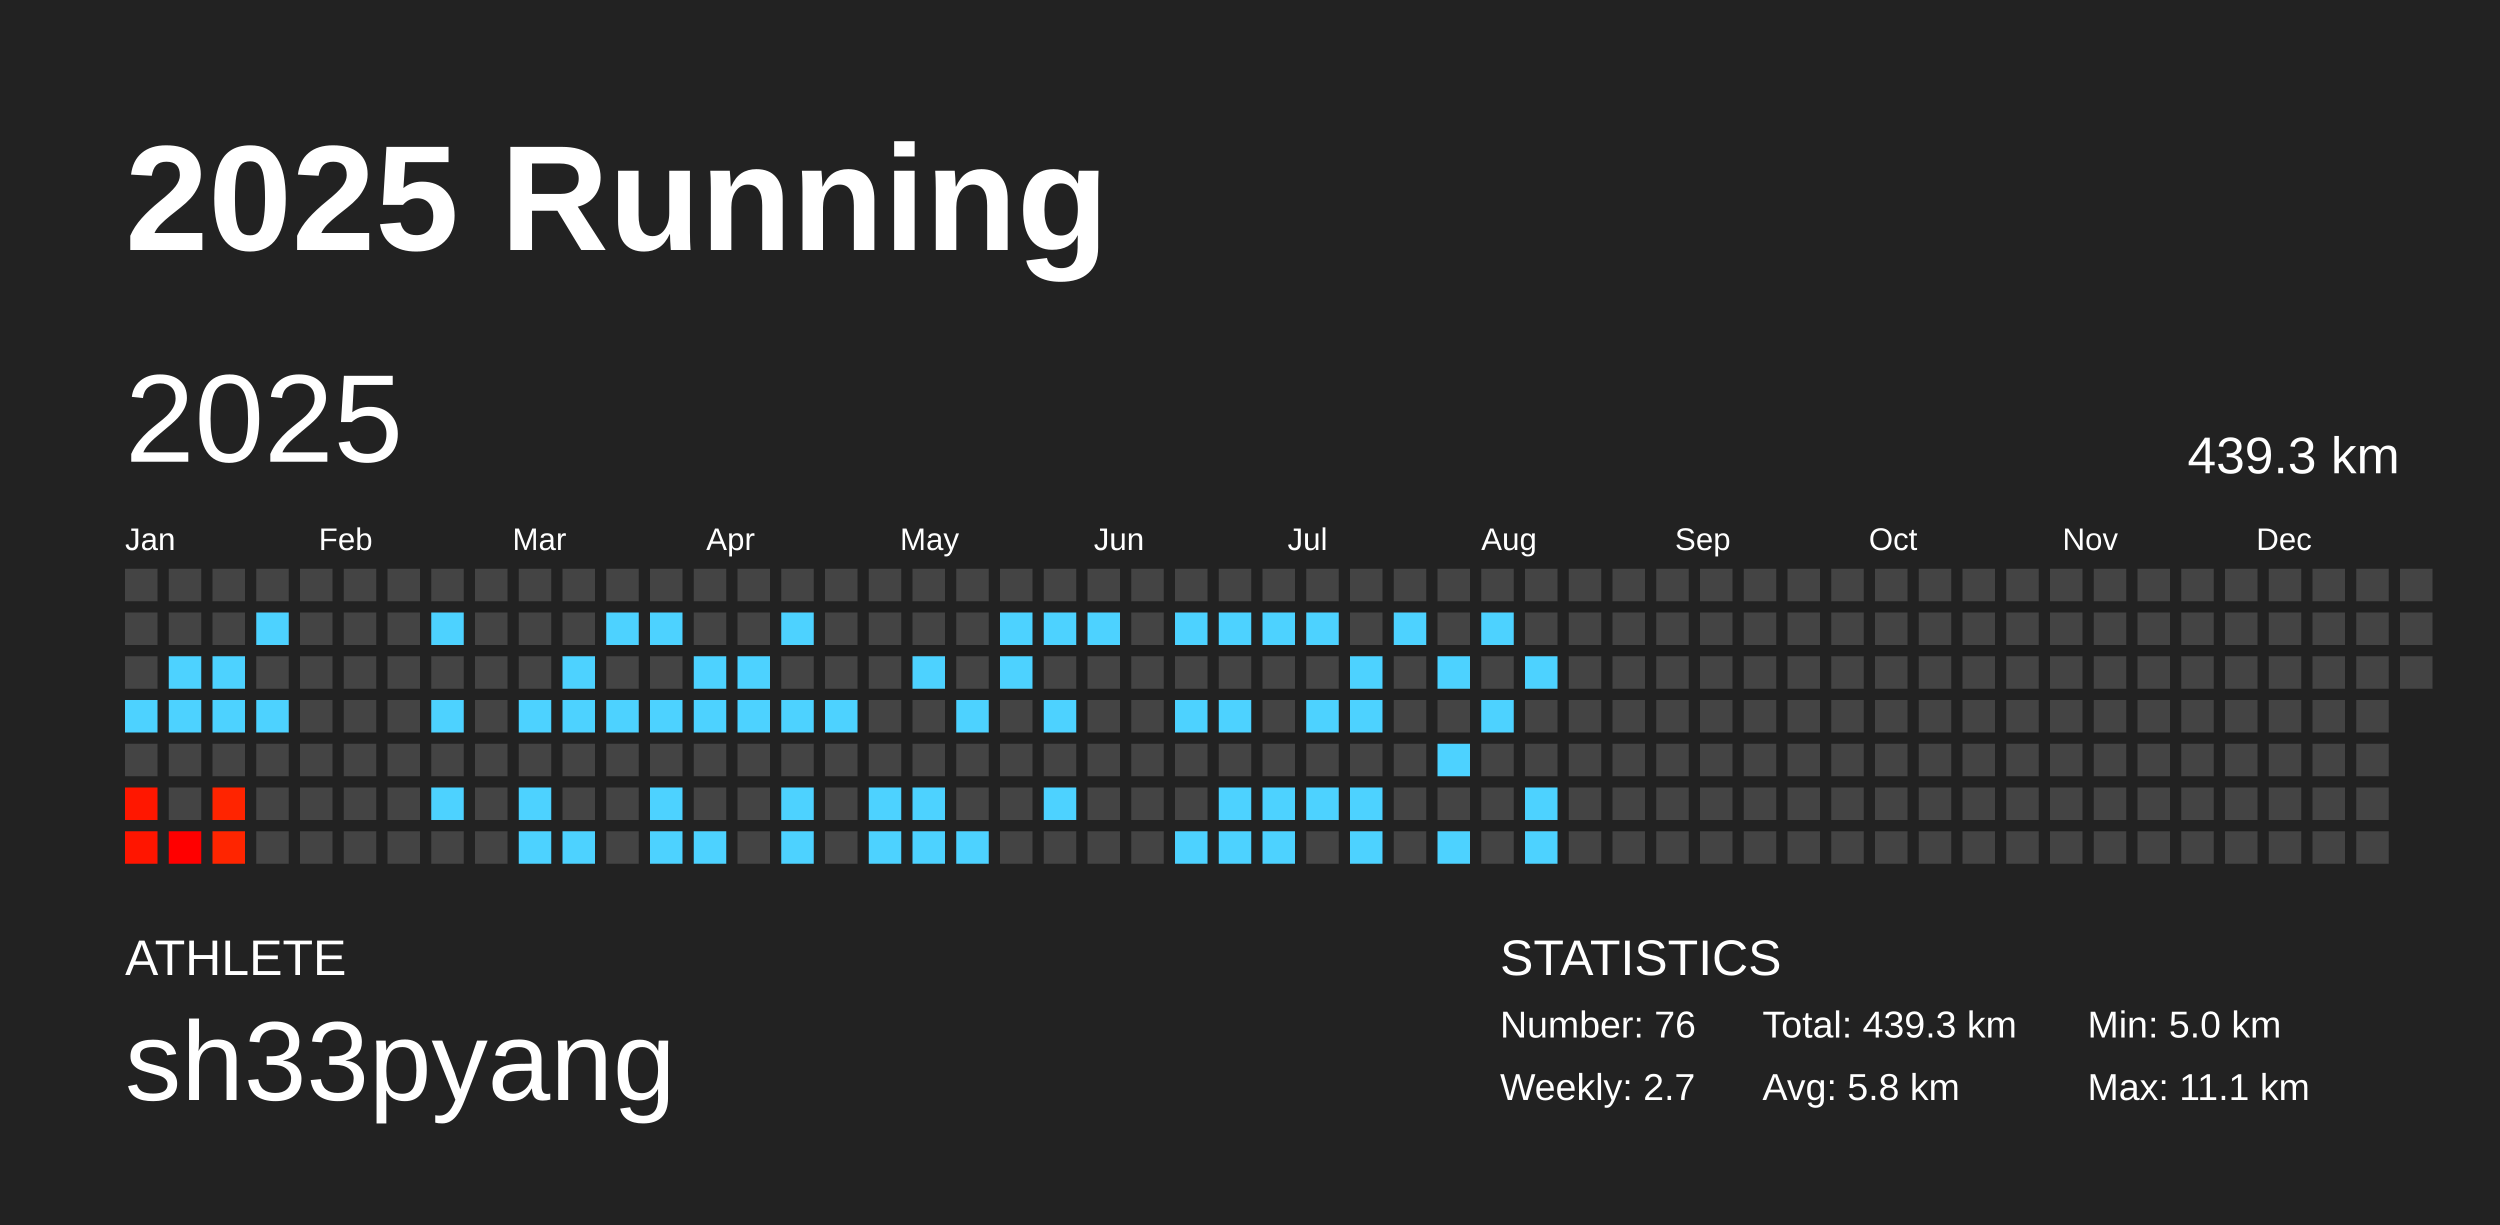
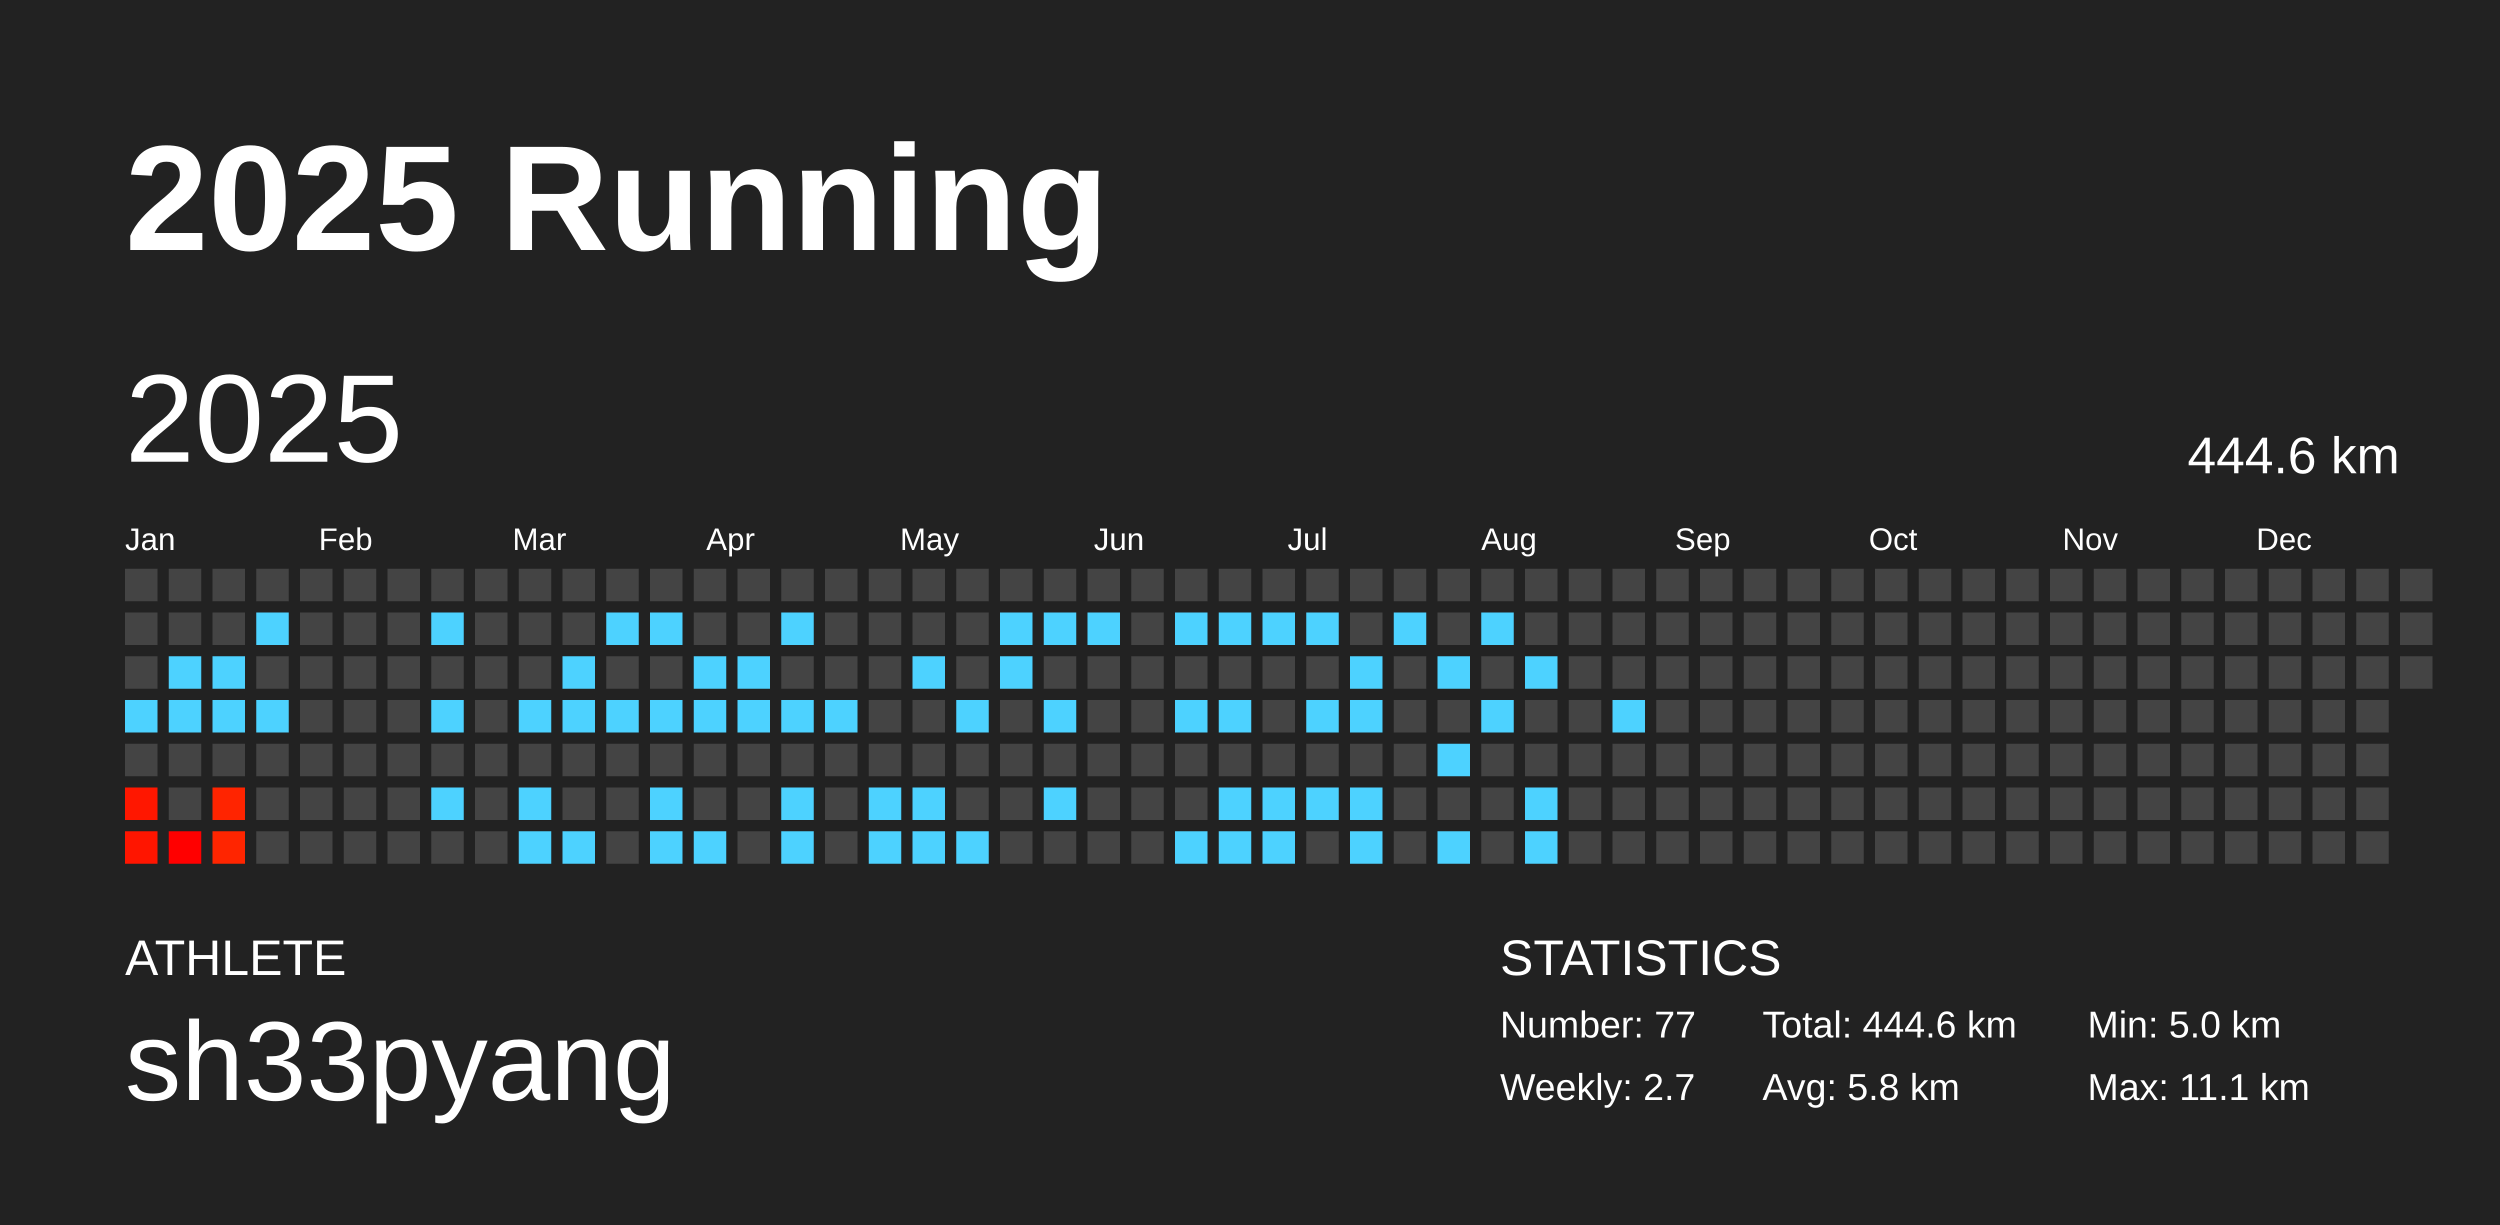
<svg xmlns="http://www.w3.org/2000/svg" baseProfile="full" height="98mm" version="1.1" viewBox="0,0,200,98" width="200mm">
  <defs />
  <rect fill="#222222" height="98" width="200" x="0" y="0" />
  <text fill="#FFFFFF" style="font-size:12px; font-family:Arial; font-weight:bold;" x="10" y="20">2025 Running</text>
  <text fill="#FFFFFF" style="font-size:4px; font-family:Arial" x="10" y="78">ATHLETE</text>
  <text fill="#FFFFFF" style="font-size:9px; font-family:Arial" x="10" y="88">sh33pyang</text>
  <text fill="#FFFFFF" style="font-size:4px; font-family:Arial" x="120" y="78">STATISTICS</text>
-   <text fill="#FFFFFF" style="font-size:3px; font-family:Arial" x="120" y="83">Number: 76</text>
+   <text fill="#FFFFFF" style="font-size:3px; font-family:Arial" x="120" y="83">Number: 77</text>
  <text fill="#FFFFFF" style="font-size:3px; font-family:Arial" x="120" y="88">Weekly: 2.7</text>
-   <text fill="#FFFFFF" style="font-size:3px; font-family:Arial" x="141" y="83">Total: 439.3 km</text>
+   <text fill="#FFFFFF" style="font-size:3px; font-family:Arial" x="141" y="83">Total: 444.6 km</text>
  <text fill="#FFFFFF" style="font-size:3px; font-family:Arial" x="141" y="88">Avg: 5.8 km</text>
  <text fill="#FFFFFF" style="font-size:3px; font-family:Arial" x="167" y="83">Min: 5.0 km</text>
  <text fill="#FFFFFF" style="font-size:3px; font-family:Arial" x="167" y="88">Max: 11.1 km</text>
  <text dominant-baseline="hanging" fill="#FFFFFF" style="font-size:10.0px; font-family:Arial;" x="10" y="30">2025</text>
-   <text dominant-baseline="hanging" fill="#FFFFFF" style="font-size:4.125px; font-family:Arial;" x="175" y="35">439.3 km</text>
+   <text dominant-baseline="hanging" fill="#FFFFFF" style="font-size:4.125px; font-family:Arial;" x="175" y="35">444.6 km</text>
  <text fill="#FFFFFF" style="font-size:2.5px; font-family:Arial" x="10.0" y="44">Jan</text>
  <text fill="#FFFFFF" style="font-size:2.5px; font-family:Arial" x="25.5" y="44">Feb</text>
  <text fill="#FFFFFF" style="font-size:2.5px; font-family:Arial" x="41.0" y="44">Mar</text>
  <text fill="#FFFFFF" style="font-size:2.5px; font-family:Arial" x="56.5" y="44">Apr</text>
  <text fill="#FFFFFF" style="font-size:2.5px; font-family:Arial" x="72.0" y="44">May</text>
  <text fill="#FFFFFF" style="font-size:2.5px; font-family:Arial" x="87.5" y="44">Jun</text>
  <text fill="#FFFFFF" style="font-size:2.5px; font-family:Arial" x="103.0" y="44">Jul</text>
  <text fill="#FFFFFF" style="font-size:2.5px; font-family:Arial" x="118.5" y="44">Aug</text>
  <text fill="#FFFFFF" style="font-size:2.5px; font-family:Arial" x="134.0" y="44">Sep</text>
  <text fill="#FFFFFF" style="font-size:2.5px; font-family:Arial" x="149.5" y="44">Oct</text>
  <text fill="#FFFFFF" style="font-size:2.5px; font-family:Arial" x="165.0" y="44">Nov</text>
  <text fill="#FFFFFF" style="font-size:2.5px; font-family:Arial" x="180.5" y="44">Dec</text>
  <rect fill="#444444" height="2.6" width="2.6" x="10.0" y="45.5" />
  <rect fill="#444444" height="2.6" width="2.6" x="10.0" y="49.0" />
  <rect fill="#444444" height="2.6" width="2.6" x="10.0" y="52.5" />
  <rect fill="#4dd2ff" height="2.6" width="2.6" x="10.0" y="56.0" />
  <rect fill="#444444" height="2.6" width="2.6" x="10.0" y="59.5" />
  <rect fill="#ff1700" height="2.6" width="2.6" x="10.0" y="63.0" />
  <rect fill="#ff1500" height="2.6" width="2.6" x="10.0" y="66.5" />
  <rect fill="#444444" height="2.6" width="2.6" x="13.5" y="45.5" />
  <rect fill="#444444" height="2.6" width="2.6" x="13.5" y="49.0" />
  <rect fill="#4dd2ff" height="2.6" width="2.6" x="13.5" y="52.5" />
  <rect fill="#4dd2ff" height="2.6" width="2.6" x="13.5" y="56.0" />
  <rect fill="#444444" height="2.6" width="2.6" x="13.5" y="59.5" />
  <rect fill="#444444" height="2.6" width="2.6" x="13.5" y="63.0" />
  <rect fill="#ff0000" height="2.6" width="2.6" x="13.5" y="66.5" />
  <rect fill="#444444" height="2.6" width="2.6" x="17.0" y="45.5" />
  <rect fill="#444444" height="2.6" width="2.6" x="17.0" y="49.0" />
  <rect fill="#4dd2ff" height="2.6" width="2.6" x="17.0" y="52.5" />
  <rect fill="#4dd2ff" height="2.6" width="2.6" x="17.0" y="56.0" />
  <rect fill="#444444" height="2.6" width="2.6" x="17.0" y="59.5" />
  <rect fill="#ff2400" height="2.6" width="2.6" x="17.0" y="63.0" />
  <rect fill="#ff2500" height="2.6" width="2.6" x="17.0" y="66.5" />
  <rect fill="#444444" height="2.6" width="2.6" x="20.5" y="45.5" />
  <rect fill="#4dd2ff" height="2.6" width="2.6" x="20.5" y="49.0" />
  <rect fill="#444444" height="2.6" width="2.6" x="20.5" y="52.5" />
  <rect fill="#4dd2ff" height="2.6" width="2.6" x="20.5" y="56.0" />
  <rect fill="#444444" height="2.6" width="2.6" x="20.5" y="59.5" />
  <rect fill="#444444" height="2.6" width="2.6" x="20.5" y="63.0" />
  <rect fill="#444444" height="2.6" width="2.6" x="20.5" y="66.5" />
  <rect fill="#444444" height="2.6" width="2.6" x="24.0" y="45.5" />
  <rect fill="#444444" height="2.6" width="2.6" x="24.0" y="49.0" />
  <rect fill="#444444" height="2.6" width="2.6" x="24.0" y="52.5" />
  <rect fill="#444444" height="2.6" width="2.6" x="24.0" y="56.0" />
  <rect fill="#444444" height="2.6" width="2.6" x="24.0" y="59.5" />
  <rect fill="#444444" height="2.6" width="2.6" x="24.0" y="63.0" />
  <rect fill="#444444" height="2.6" width="2.6" x="24.0" y="66.5" />
  <rect fill="#444444" height="2.6" width="2.6" x="27.5" y="45.5" />
  <rect fill="#444444" height="2.6" width="2.6" x="27.5" y="49.0" />
  <rect fill="#444444" height="2.6" width="2.6" x="27.5" y="52.5" />
  <rect fill="#444444" height="2.6" width="2.6" x="27.5" y="56.0" />
  <rect fill="#444444" height="2.6" width="2.6" x="27.5" y="59.5" />
  <rect fill="#444444" height="2.6" width="2.6" x="27.5" y="63.0" />
  <rect fill="#444444" height="2.6" width="2.6" x="27.5" y="66.5" />
  <rect fill="#444444" height="2.6" width="2.6" x="31.0" y="45.5" />
  <rect fill="#444444" height="2.6" width="2.6" x="31.0" y="49.0" />
  <rect fill="#444444" height="2.6" width="2.6" x="31.0" y="52.5" />
  <rect fill="#444444" height="2.6" width="2.6" x="31.0" y="56.0" />
  <rect fill="#444444" height="2.6" width="2.6" x="31.0" y="59.5" />
  <rect fill="#444444" height="2.6" width="2.6" x="31.0" y="63.0" />
  <rect fill="#444444" height="2.6" width="2.6" x="31.0" y="66.5" />
  <rect fill="#444444" height="2.6" width="2.6" x="34.5" y="45.5" />
  <rect fill="#4dd2ff" height="2.6" width="2.6" x="34.5" y="49.0" />
  <rect fill="#444444" height="2.6" width="2.6" x="34.5" y="52.5" />
  <rect fill="#4dd2ff" height="2.6" width="2.6" x="34.5" y="56.0" />
  <rect fill="#444444" height="2.6" width="2.6" x="34.5" y="59.5" />
  <rect fill="#4dd2ff" height="2.6" width="2.6" x="34.5" y="63.0" />
  <rect fill="#444444" height="2.6" width="2.6" x="34.5" y="66.5" />
  <rect fill="#444444" height="2.6" width="2.6" x="38.0" y="45.5" />
  <rect fill="#444444" height="2.6" width="2.6" x="38.0" y="49.0" />
  <rect fill="#444444" height="2.6" width="2.6" x="38.0" y="52.5" />
  <rect fill="#444444" height="2.6" width="2.6" x="38.0" y="56.0" />
  <rect fill="#444444" height="2.6" width="2.6" x="38.0" y="59.5" />
  <rect fill="#444444" height="2.6" width="2.6" x="38.0" y="63.0" />
  <rect fill="#444444" height="2.6" width="2.6" x="38.0" y="66.5" />
  <rect fill="#444444" height="2.6" width="2.6" x="41.5" y="45.5" />
  <rect fill="#444444" height="2.6" width="2.6" x="41.5" y="49.0" />
  <rect fill="#444444" height="2.6" width="2.6" x="41.5" y="52.5" />
  <rect fill="#4dd2ff" height="2.6" width="2.6" x="41.5" y="56.0" />
  <rect fill="#444444" height="2.6" width="2.6" x="41.5" y="59.5" />
  <rect fill="#4dd2ff" height="2.6" width="2.6" x="41.5" y="63.0" />
  <rect fill="#4dd2ff" height="2.6" width="2.6" x="41.5" y="66.5" />
  <rect fill="#444444" height="2.6" width="2.6" x="45.0" y="45.5" />
  <rect fill="#444444" height="2.6" width="2.6" x="45.0" y="49.0" />
  <rect fill="#4dd2ff" height="2.6" width="2.6" x="45.0" y="52.5" />
  <rect fill="#4dd2ff" height="2.6" width="2.6" x="45.0" y="56.0" />
  <rect fill="#444444" height="2.6" width="2.6" x="45.0" y="59.5" />
  <rect fill="#444444" height="2.6" width="2.6" x="45.0" y="63.0" />
  <rect fill="#4dd2ff" height="2.6" width="2.6" x="45.0" y="66.5" />
  <rect fill="#444444" height="2.6" width="2.6" x="48.5" y="45.5" />
  <rect fill="#4dd2ff" height="2.6" width="2.6" x="48.5" y="49.0" />
  <rect fill="#444444" height="2.6" width="2.6" x="48.5" y="52.5" />
  <rect fill="#4dd2ff" height="2.6" width="2.6" x="48.5" y="56.0" />
  <rect fill="#444444" height="2.6" width="2.6" x="48.5" y="59.5" />
  <rect fill="#444444" height="2.6" width="2.6" x="48.5" y="63.0" />
  <rect fill="#444444" height="2.6" width="2.6" x="48.5" y="66.5" />
  <rect fill="#444444" height="2.6" width="2.6" x="52.0" y="45.5" />
  <rect fill="#4dd2ff" height="2.6" width="2.6" x="52.0" y="49.0" />
  <rect fill="#444444" height="2.6" width="2.6" x="52.0" y="52.5" />
  <rect fill="#4dd2ff" height="2.6" width="2.6" x="52.0" y="56.0" />
  <rect fill="#444444" height="2.6" width="2.6" x="52.0" y="59.5" />
  <rect fill="#4dd2ff" height="2.6" width="2.6" x="52.0" y="63.0" />
  <rect fill="#4dd2ff" height="2.6" width="2.6" x="52.0" y="66.5" />
  <rect fill="#444444" height="2.6" width="2.6" x="55.5" y="45.5" />
  <rect fill="#444444" height="2.6" width="2.6" x="55.5" y="49.0" />
  <rect fill="#4dd2ff" height="2.6" width="2.6" x="55.5" y="52.5" />
  <rect fill="#4dd2ff" height="2.6" width="2.6" x="55.5" y="56.0" />
  <rect fill="#444444" height="2.6" width="2.6" x="55.5" y="59.5" />
  <rect fill="#444444" height="2.6" width="2.6" x="55.5" y="63.0" />
  <rect fill="#4dd2ff" height="2.6" width="2.6" x="55.5" y="66.5" />
  <rect fill="#444444" height="2.6" width="2.6" x="59.0" y="45.5" />
  <rect fill="#444444" height="2.6" width="2.6" x="59.0" y="49.0" />
  <rect fill="#4dd2ff" height="2.6" width="2.6" x="59.0" y="52.5" />
  <rect fill="#4dd2ff" height="2.6" width="2.6" x="59.0" y="56.0" />
  <rect fill="#444444" height="2.6" width="2.6" x="59.0" y="59.5" />
  <rect fill="#444444" height="2.6" width="2.6" x="59.0" y="63.0" />
  <rect fill="#444444" height="2.6" width="2.6" x="59.0" y="66.5" />
  <rect fill="#444444" height="2.6" width="2.6" x="62.5" y="45.5" />
  <rect fill="#4dd2ff" height="2.6" width="2.6" x="62.5" y="49.0" />
  <rect fill="#444444" height="2.6" width="2.6" x="62.5" y="52.5" />
  <rect fill="#4dd2ff" height="2.6" width="2.6" x="62.5" y="56.0" />
  <rect fill="#444444" height="2.6" width="2.6" x="62.5" y="59.5" />
  <rect fill="#4dd2ff" height="2.6" width="2.6" x="62.5" y="63.0" />
  <rect fill="#4dd2ff" height="2.6" width="2.6" x="62.5" y="66.5" />
  <rect fill="#444444" height="2.6" width="2.6" x="66.0" y="45.5" />
  <rect fill="#444444" height="2.6" width="2.6" x="66.0" y="49.0" />
  <rect fill="#444444" height="2.6" width="2.6" x="66.0" y="52.5" />
  <rect fill="#4dd2ff" height="2.6" width="2.6" x="66.0" y="56.0" />
  <rect fill="#444444" height="2.6" width="2.6" x="66.0" y="59.5" />
  <rect fill="#444444" height="2.6" width="2.6" x="66.0" y="63.0" />
  <rect fill="#444444" height="2.6" width="2.6" x="66.0" y="66.5" />
  <rect fill="#444444" height="2.6" width="2.6" x="69.5" y="45.5" />
  <rect fill="#444444" height="2.6" width="2.6" x="69.5" y="49.0" />
  <rect fill="#444444" height="2.6" width="2.6" x="69.5" y="52.5" />
  <rect fill="#444444" height="2.6" width="2.6" x="69.5" y="56.0" />
  <rect fill="#444444" height="2.6" width="2.6" x="69.5" y="59.5" />
  <rect fill="#4dd2ff" height="2.6" width="2.6" x="69.5" y="63.0" />
  <rect fill="#4dd2ff" height="2.6" width="2.6" x="69.5" y="66.5" />
  <rect fill="#444444" height="2.6" width="2.6" x="73.0" y="45.5" />
  <rect fill="#444444" height="2.6" width="2.6" x="73.0" y="49.0" />
  <rect fill="#4dd2ff" height="2.6" width="2.6" x="73.0" y="52.5" />
  <rect fill="#444444" height="2.6" width="2.6" x="73.0" y="56.0" />
  <rect fill="#444444" height="2.6" width="2.6" x="73.0" y="59.5" />
  <rect fill="#4dd2ff" height="2.6" width="2.6" x="73.0" y="63.0" />
  <rect fill="#4dd2ff" height="2.6" width="2.6" x="73.0" y="66.5" />
  <rect fill="#444444" height="2.6" width="2.6" x="76.5" y="45.5" />
  <rect fill="#444444" height="2.6" width="2.6" x="76.5" y="49.0" />
  <rect fill="#444444" height="2.6" width="2.6" x="76.5" y="52.5" />
  <rect fill="#4dd2ff" height="2.6" width="2.6" x="76.5" y="56.0" />
  <rect fill="#444444" height="2.6" width="2.6" x="76.5" y="59.5" />
  <rect fill="#444444" height="2.6" width="2.6" x="76.5" y="63.0" />
  <rect fill="#4dd2ff" height="2.6" width="2.6" x="76.5" y="66.5" />
  <rect fill="#444444" height="2.6" width="2.6" x="80.0" y="45.5" />
  <rect fill="#4dd2ff" height="2.6" width="2.6" x="80.0" y="49.0" />
  <rect fill="#4dd2ff" height="2.6" width="2.6" x="80.0" y="52.5" />
  <rect fill="#444444" height="2.6" width="2.6" x="80.0" y="56.0" />
  <rect fill="#444444" height="2.6" width="2.6" x="80.0" y="59.5" />
  <rect fill="#444444" height="2.6" width="2.6" x="80.0" y="63.0" />
  <rect fill="#444444" height="2.6" width="2.6" x="80.0" y="66.5" />
  <rect fill="#444444" height="2.6" width="2.6" x="83.5" y="45.5" />
  <rect fill="#4dd2ff" height="2.6" width="2.6" x="83.5" y="49.0" />
  <rect fill="#444444" height="2.6" width="2.6" x="83.5" y="52.5" />
  <rect fill="#4dd2ff" height="2.6" width="2.6" x="83.5" y="56.0" />
  <rect fill="#444444" height="2.6" width="2.6" x="83.5" y="59.5" />
  <rect fill="#4dd2ff" height="2.6" width="2.6" x="83.5" y="63.0" />
  <rect fill="#444444" height="2.6" width="2.6" x="83.5" y="66.5" />
  <rect fill="#444444" height="2.6" width="2.6" x="87.0" y="45.5" />
  <rect fill="#4dd2ff" height="2.6" width="2.6" x="87.0" y="49.0" />
  <rect fill="#444444" height="2.6" width="2.6" x="87.0" y="52.5" />
  <rect fill="#444444" height="2.6" width="2.6" x="87.0" y="56.0" />
  <rect fill="#444444" height="2.6" width="2.6" x="87.0" y="59.5" />
  <rect fill="#444444" height="2.6" width="2.6" x="87.0" y="63.0" />
  <rect fill="#444444" height="2.6" width="2.6" x="87.0" y="66.5" />
  <rect fill="#444444" height="2.6" width="2.6" x="90.5" y="45.5" />
  <rect fill="#444444" height="2.6" width="2.6" x="90.5" y="49.0" />
  <rect fill="#444444" height="2.6" width="2.6" x="90.5" y="52.5" />
  <rect fill="#444444" height="2.6" width="2.6" x="90.5" y="56.0" />
  <rect fill="#444444" height="2.6" width="2.6" x="90.5" y="59.5" />
  <rect fill="#444444" height="2.6" width="2.6" x="90.5" y="63.0" />
  <rect fill="#444444" height="2.6" width="2.6" x="90.5" y="66.5" />
  <rect fill="#444444" height="2.6" width="2.6" x="94.0" y="45.5" />
  <rect fill="#4dd2ff" height="2.6" width="2.6" x="94.0" y="49.0" />
  <rect fill="#444444" height="2.6" width="2.6" x="94.0" y="52.5" />
  <rect fill="#4dd2ff" height="2.6" width="2.6" x="94.0" y="56.0" />
  <rect fill="#444444" height="2.6" width="2.6" x="94.0" y="59.5" />
  <rect fill="#444444" height="2.6" width="2.6" x="94.0" y="63.0" />
  <rect fill="#4dd2ff" height="2.6" width="2.6" x="94.0" y="66.5" />
  <rect fill="#444444" height="2.6" width="2.6" x="97.5" y="45.5" />
  <rect fill="#4dd2ff" height="2.6" width="2.6" x="97.5" y="49.0" />
  <rect fill="#444444" height="2.6" width="2.6" x="97.5" y="52.5" />
  <rect fill="#4dd2ff" height="2.6" width="2.6" x="97.5" y="56.0" />
  <rect fill="#444444" height="2.6" width="2.6" x="97.5" y="59.5" />
  <rect fill="#4dd2ff" height="2.6" width="2.6" x="97.5" y="63.0" />
  <rect fill="#4dd2ff" height="2.6" width="2.6" x="97.5" y="66.5" />
  <rect fill="#444444" height="2.6" width="2.6" x="101.0" y="45.5" />
  <rect fill="#4dd2ff" height="2.6" width="2.6" x="101.0" y="49.0" />
  <rect fill="#444444" height="2.6" width="2.6" x="101.0" y="52.5" />
  <rect fill="#444444" height="2.6" width="2.6" x="101.0" y="56.0" />
  <rect fill="#444444" height="2.6" width="2.6" x="101.0" y="59.5" />
  <rect fill="#4dd2ff" height="2.6" width="2.6" x="101.0" y="63.0" />
  <rect fill="#4dd2ff" height="2.6" width="2.6" x="101.0" y="66.5" />
  <rect fill="#444444" height="2.6" width="2.6" x="104.5" y="45.5" />
  <rect fill="#4dd2ff" height="2.6" width="2.6" x="104.5" y="49.0" />
  <rect fill="#444444" height="2.6" width="2.6" x="104.5" y="52.5" />
  <rect fill="#4dd2ff" height="2.6" width="2.6" x="104.5" y="56.0" />
  <rect fill="#444444" height="2.6" width="2.6" x="104.5" y="59.5" />
  <rect fill="#4dd2ff" height="2.6" width="2.6" x="104.5" y="63.0" />
  <rect fill="#444444" height="2.6" width="2.6" x="104.5" y="66.5" />
  <rect fill="#444444" height="2.6" width="2.6" x="108.0" y="45.5" />
  <rect fill="#444444" height="2.6" width="2.6" x="108.0" y="49.0" />
  <rect fill="#4dd2ff" height="2.6" width="2.6" x="108.0" y="52.5" />
  <rect fill="#4dd2ff" height="2.6" width="2.6" x="108.0" y="56.0" />
  <rect fill="#444444" height="2.6" width="2.6" x="108.0" y="59.5" />
  <rect fill="#4dd2ff" height="2.6" width="2.6" x="108.0" y="63.0" />
  <rect fill="#4dd2ff" height="2.6" width="2.6" x="108.0" y="66.5" />
  <rect fill="#444444" height="2.6" width="2.6" x="111.5" y="45.5" />
  <rect fill="#4dd2ff" height="2.6" width="2.6" x="111.5" y="49.0" />
  <rect fill="#444444" height="2.6" width="2.6" x="111.5" y="52.5" />
  <rect fill="#444444" height="2.6" width="2.6" x="111.5" y="56.0" />
  <rect fill="#444444" height="2.6" width="2.6" x="111.5" y="59.5" />
  <rect fill="#444444" height="2.6" width="2.6" x="111.5" y="63.0" />
  <rect fill="#444444" height="2.6" width="2.6" x="111.5" y="66.5" />
  <rect fill="#444444" height="2.6" width="2.6" x="115.0" y="45.5" />
  <rect fill="#444444" height="2.6" width="2.6" x="115.0" y="49.0" />
  <rect fill="#4dd2ff" height="2.6" width="2.6" x="115.0" y="52.5" />
  <rect fill="#444444" height="2.6" width="2.6" x="115.0" y="56.0" />
  <rect fill="#4dd2ff" height="2.6" width="2.6" x="115.0" y="59.5" />
  <rect fill="#444444" height="2.6" width="2.6" x="115.0" y="63.0" />
  <rect fill="#4dd2ff" height="2.6" width="2.6" x="115.0" y="66.5" />
  <rect fill="#444444" height="2.6" width="2.6" x="118.5" y="45.5" />
  <rect fill="#4dd2ff" height="2.6" width="2.6" x="118.5" y="49.0" />
  <rect fill="#444444" height="2.6" width="2.6" x="118.5" y="52.5" />
  <rect fill="#4dd2ff" height="2.6" width="2.6" x="118.5" y="56.0" />
  <rect fill="#444444" height="2.6" width="2.6" x="118.5" y="59.5" />
  <rect fill="#444444" height="2.6" width="2.6" x="118.5" y="63.0" />
  <rect fill="#444444" height="2.6" width="2.6" x="118.5" y="66.5" />
  <rect fill="#444444" height="2.6" width="2.6" x="122.0" y="45.5" />
  <rect fill="#444444" height="2.6" width="2.6" x="122.0" y="49.0" />
  <rect fill="#4dd2ff" height="2.6" width="2.6" x="122.0" y="52.5" />
  <rect fill="#444444" height="2.6" width="2.6" x="122.0" y="56.0" />
  <rect fill="#444444" height="2.6" width="2.6" x="122.0" y="59.5" />
  <rect fill="#4dd2ff" height="2.6" width="2.6" x="122.0" y="63.0" />
  <rect fill="#4dd2ff" height="2.6" width="2.6" x="122.0" y="66.5" />
  <rect fill="#444444" height="2.6" width="2.6" x="125.5" y="45.5" />
  <rect fill="#444444" height="2.6" width="2.6" x="125.5" y="49.0" />
  <rect fill="#444444" height="2.6" width="2.6" x="125.5" y="52.5" />
  <rect fill="#444444" height="2.6" width="2.6" x="125.5" y="56.0" />
  <rect fill="#444444" height="2.6" width="2.6" x="125.5" y="59.5" />
  <rect fill="#444444" height="2.6" width="2.6" x="125.5" y="63.0" />
  <rect fill="#444444" height="2.6" width="2.6" x="125.5" y="66.5" />
  <rect fill="#444444" height="2.6" width="2.6" x="129.0" y="45.5" />
  <rect fill="#444444" height="2.6" width="2.6" x="129.0" y="49.0" />
  <rect fill="#444444" height="2.6" width="2.6" x="129.0" y="52.5" />
-   <rect fill="#444444" height="2.6" width="2.6" x="129.0" y="56.0" />
+   <rect fill="#4dd2ff" height="2.6" width="2.6" x="129.0" y="56.0" />
  <rect fill="#444444" height="2.6" width="2.6" x="129.0" y="59.5" />
  <rect fill="#444444" height="2.6" width="2.6" x="129.0" y="63.0" />
  <rect fill="#444444" height="2.6" width="2.6" x="129.0" y="66.5" />
  <rect fill="#444444" height="2.6" width="2.6" x="132.5" y="45.5" />
  <rect fill="#444444" height="2.6" width="2.6" x="132.5" y="49.0" />
  <rect fill="#444444" height="2.6" width="2.6" x="132.5" y="52.5" />
  <rect fill="#444444" height="2.6" width="2.6" x="132.5" y="56.0" />
  <rect fill="#444444" height="2.6" width="2.6" x="132.5" y="59.5" />
  <rect fill="#444444" height="2.6" width="2.6" x="132.5" y="63.0" />
  <rect fill="#444444" height="2.6" width="2.6" x="132.5" y="66.5" />
  <rect fill="#444444" height="2.6" width="2.6" x="136.0" y="45.5" />
  <rect fill="#444444" height="2.6" width="2.6" x="136.0" y="49.0" />
  <rect fill="#444444" height="2.6" width="2.6" x="136.0" y="52.5" />
  <rect fill="#444444" height="2.6" width="2.6" x="136.0" y="56.0" />
  <rect fill="#444444" height="2.6" width="2.6" x="136.0" y="59.5" />
  <rect fill="#444444" height="2.6" width="2.6" x="136.0" y="63.0" />
  <rect fill="#444444" height="2.6" width="2.6" x="136.0" y="66.5" />
  <rect fill="#444444" height="2.6" width="2.6" x="139.5" y="45.5" />
  <rect fill="#444444" height="2.6" width="2.6" x="139.5" y="49.0" />
  <rect fill="#444444" height="2.6" width="2.6" x="139.5" y="52.5" />
  <rect fill="#444444" height="2.6" width="2.6" x="139.5" y="56.0" />
  <rect fill="#444444" height="2.6" width="2.6" x="139.5" y="59.5" />
  <rect fill="#444444" height="2.6" width="2.6" x="139.5" y="63.0" />
  <rect fill="#444444" height="2.6" width="2.6" x="139.5" y="66.5" />
  <rect fill="#444444" height="2.6" width="2.6" x="143.0" y="45.5" />
  <rect fill="#444444" height="2.6" width="2.6" x="143.0" y="49.0" />
  <rect fill="#444444" height="2.6" width="2.6" x="143.0" y="52.5" />
  <rect fill="#444444" height="2.6" width="2.6" x="143.0" y="56.0" />
  <rect fill="#444444" height="2.6" width="2.6" x="143.0" y="59.5" />
  <rect fill="#444444" height="2.6" width="2.6" x="143.0" y="63.0" />
  <rect fill="#444444" height="2.6" width="2.6" x="143.0" y="66.5" />
  <rect fill="#444444" height="2.6" width="2.6" x="146.5" y="45.5" />
  <rect fill="#444444" height="2.6" width="2.6" x="146.5" y="49.0" />
  <rect fill="#444444" height="2.6" width="2.6" x="146.5" y="52.5" />
  <rect fill="#444444" height="2.6" width="2.6" x="146.5" y="56.0" />
  <rect fill="#444444" height="2.6" width="2.6" x="146.5" y="59.5" />
  <rect fill="#444444" height="2.6" width="2.6" x="146.5" y="63.0" />
  <rect fill="#444444" height="2.6" width="2.6" x="146.5" y="66.5" />
  <rect fill="#444444" height="2.6" width="2.6" x="150.0" y="45.5" />
  <rect fill="#444444" height="2.6" width="2.6" x="150.0" y="49.0" />
  <rect fill="#444444" height="2.6" width="2.6" x="150.0" y="52.5" />
  <rect fill="#444444" height="2.6" width="2.6" x="150.0" y="56.0" />
  <rect fill="#444444" height="2.6" width="2.6" x="150.0" y="59.5" />
  <rect fill="#444444" height="2.6" width="2.6" x="150.0" y="63.0" />
  <rect fill="#444444" height="2.6" width="2.6" x="150.0" y="66.5" />
  <rect fill="#444444" height="2.6" width="2.6" x="153.5" y="45.5" />
  <rect fill="#444444" height="2.6" width="2.6" x="153.5" y="49.0" />
  <rect fill="#444444" height="2.6" width="2.6" x="153.5" y="52.5" />
  <rect fill="#444444" height="2.6" width="2.6" x="153.5" y="56.0" />
  <rect fill="#444444" height="2.6" width="2.6" x="153.5" y="59.5" />
  <rect fill="#444444" height="2.6" width="2.6" x="153.5" y="63.0" />
  <rect fill="#444444" height="2.6" width="2.6" x="153.5" y="66.5" />
  <rect fill="#444444" height="2.6" width="2.6" x="157.0" y="45.5" />
  <rect fill="#444444" height="2.6" width="2.6" x="157.0" y="49.0" />
  <rect fill="#444444" height="2.6" width="2.6" x="157.0" y="52.5" />
  <rect fill="#444444" height="2.6" width="2.6" x="157.0" y="56.0" />
  <rect fill="#444444" height="2.6" width="2.6" x="157.0" y="59.5" />
  <rect fill="#444444" height="2.6" width="2.6" x="157.0" y="63.0" />
  <rect fill="#444444" height="2.6" width="2.6" x="157.0" y="66.5" />
  <rect fill="#444444" height="2.6" width="2.6" x="160.5" y="45.5" />
  <rect fill="#444444" height="2.6" width="2.6" x="160.5" y="49.0" />
  <rect fill="#444444" height="2.6" width="2.6" x="160.5" y="52.5" />
  <rect fill="#444444" height="2.6" width="2.6" x="160.5" y="56.0" />
  <rect fill="#444444" height="2.6" width="2.6" x="160.5" y="59.5" />
  <rect fill="#444444" height="2.6" width="2.6" x="160.5" y="63.0" />
  <rect fill="#444444" height="2.6" width="2.6" x="160.5" y="66.5" />
  <rect fill="#444444" height="2.6" width="2.6" x="164.0" y="45.5" />
  <rect fill="#444444" height="2.6" width="2.6" x="164.0" y="49.0" />
  <rect fill="#444444" height="2.6" width="2.6" x="164.0" y="52.5" />
  <rect fill="#444444" height="2.6" width="2.6" x="164.0" y="56.0" />
  <rect fill="#444444" height="2.6" width="2.6" x="164.0" y="59.5" />
  <rect fill="#444444" height="2.6" width="2.6" x="164.0" y="63.0" />
  <rect fill="#444444" height="2.6" width="2.6" x="164.0" y="66.5" />
  <rect fill="#444444" height="2.6" width="2.6" x="167.5" y="45.5" />
  <rect fill="#444444" height="2.6" width="2.6" x="167.5" y="49.0" />
  <rect fill="#444444" height="2.6" width="2.6" x="167.5" y="52.5" />
  <rect fill="#444444" height="2.6" width="2.6" x="167.5" y="56.0" />
  <rect fill="#444444" height="2.6" width="2.6" x="167.5" y="59.5" />
  <rect fill="#444444" height="2.6" width="2.6" x="167.5" y="63.0" />
  <rect fill="#444444" height="2.6" width="2.6" x="167.5" y="66.5" />
  <rect fill="#444444" height="2.6" width="2.6" x="171.0" y="45.5" />
  <rect fill="#444444" height="2.6" width="2.6" x="171.0" y="49.0" />
  <rect fill="#444444" height="2.6" width="2.6" x="171.0" y="52.5" />
  <rect fill="#444444" height="2.6" width="2.6" x="171.0" y="56.0" />
  <rect fill="#444444" height="2.6" width="2.6" x="171.0" y="59.5" />
  <rect fill="#444444" height="2.6" width="2.6" x="171.0" y="63.0" />
  <rect fill="#444444" height="2.6" width="2.6" x="171.0" y="66.5" />
  <rect fill="#444444" height="2.6" width="2.6" x="174.5" y="45.5" />
  <rect fill="#444444" height="2.6" width="2.6" x="174.5" y="49.0" />
  <rect fill="#444444" height="2.6" width="2.6" x="174.5" y="52.5" />
  <rect fill="#444444" height="2.6" width="2.6" x="174.5" y="56.0" />
  <rect fill="#444444" height="2.6" width="2.6" x="174.5" y="59.5" />
  <rect fill="#444444" height="2.6" width="2.6" x="174.5" y="63.0" />
  <rect fill="#444444" height="2.6" width="2.6" x="174.5" y="66.5" />
  <rect fill="#444444" height="2.6" width="2.6" x="178.0" y="45.5" />
  <rect fill="#444444" height="2.6" width="2.6" x="178.0" y="49.0" />
  <rect fill="#444444" height="2.6" width="2.6" x="178.0" y="52.5" />
  <rect fill="#444444" height="2.6" width="2.6" x="178.0" y="56.0" />
  <rect fill="#444444" height="2.6" width="2.6" x="178.0" y="59.5" />
  <rect fill="#444444" height="2.6" width="2.6" x="178.0" y="63.0" />
  <rect fill="#444444" height="2.6" width="2.6" x="178.0" y="66.5" />
  <rect fill="#444444" height="2.6" width="2.6" x="181.5" y="45.5" />
  <rect fill="#444444" height="2.6" width="2.6" x="181.5" y="49.0" />
  <rect fill="#444444" height="2.6" width="2.6" x="181.5" y="52.5" />
  <rect fill="#444444" height="2.6" width="2.6" x="181.5" y="56.0" />
  <rect fill="#444444" height="2.6" width="2.6" x="181.5" y="59.5" />
  <rect fill="#444444" height="2.6" width="2.6" x="181.5" y="63.0" />
  <rect fill="#444444" height="2.6" width="2.6" x="181.5" y="66.5" />
  <rect fill="#444444" height="2.6" width="2.6" x="185.0" y="45.5" />
  <rect fill="#444444" height="2.6" width="2.6" x="185.0" y="49.0" />
  <rect fill="#444444" height="2.6" width="2.6" x="185.0" y="52.5" />
  <rect fill="#444444" height="2.6" width="2.6" x="185.0" y="56.0" />
  <rect fill="#444444" height="2.6" width="2.6" x="185.0" y="59.5" />
  <rect fill="#444444" height="2.6" width="2.6" x="185.0" y="63.0" />
  <rect fill="#444444" height="2.6" width="2.6" x="185.0" y="66.5" />
  <rect fill="#444444" height="2.6" width="2.6" x="188.5" y="45.5" />
  <rect fill="#444444" height="2.6" width="2.6" x="188.5" y="49.0" />
  <rect fill="#444444" height="2.6" width="2.6" x="188.5" y="52.5" />
  <rect fill="#444444" height="2.6" width="2.6" x="188.5" y="56.0" />
  <rect fill="#444444" height="2.6" width="2.6" x="188.5" y="59.5" />
  <rect fill="#444444" height="2.6" width="2.6" x="188.5" y="63.0" />
  <rect fill="#444444" height="2.6" width="2.6" x="188.5" y="66.5" />
  <rect fill="#444444" height="2.6" width="2.6" x="192.0" y="45.5" />
  <rect fill="#444444" height="2.6" width="2.6" x="192.0" y="49.0" />
  <rect fill="#444444" height="2.6" width="2.6" x="192.0" y="52.5" />
</svg>
